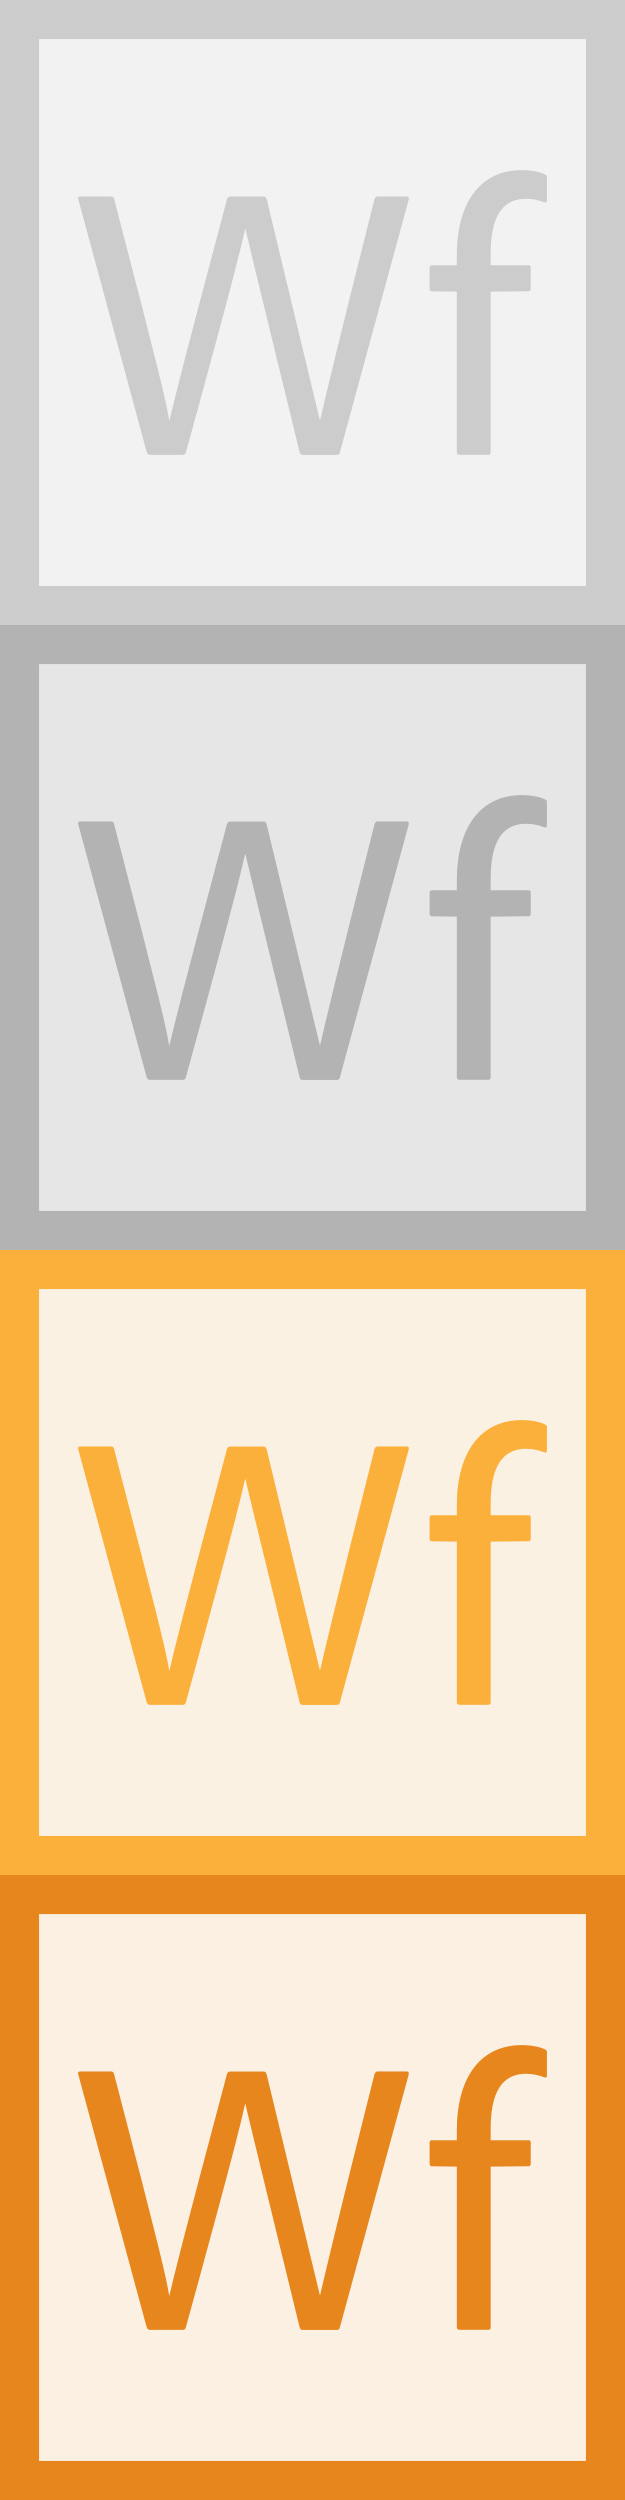
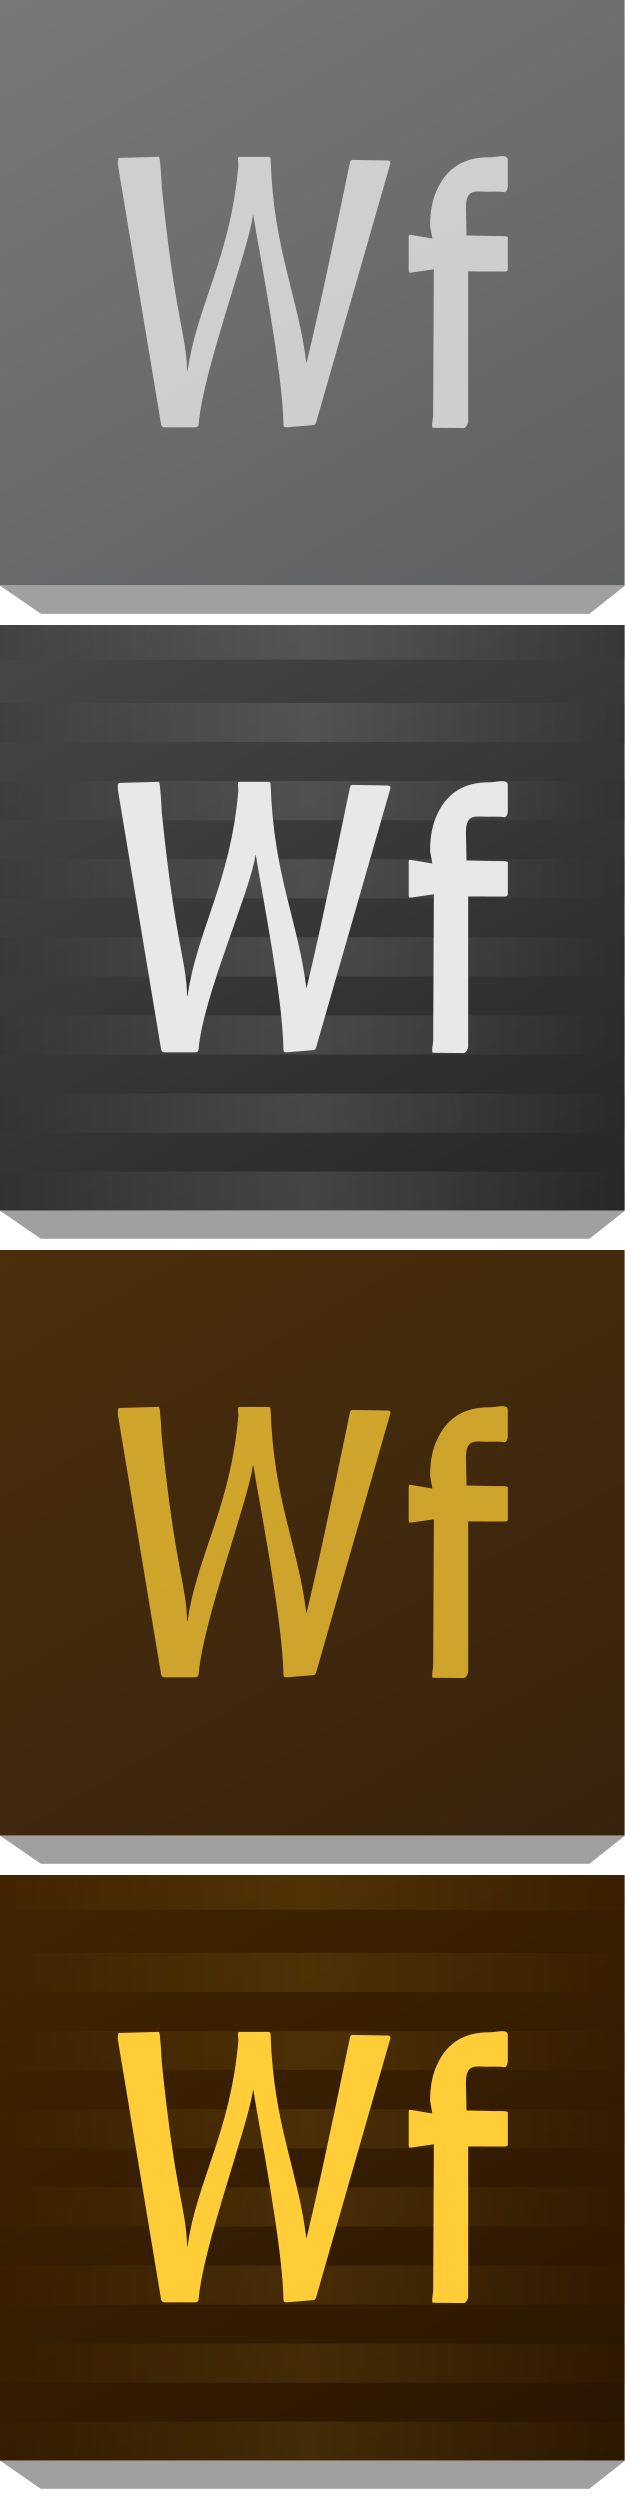
- <svg xmlns="http://www.w3.org/2000/svg" version="1.1" id="Layer_1" x="0px" y="0px" width="16px" height="64px" viewBox="-238.5 64 16 64" enable-background="new -238.5 64 16 64" xml:space="preserve">
-   <rect x="-238.5" y="112" fill="#FCF0E3" width="16" height="16" />
-   <rect x="-238.5" y="96" fill="#FBF1E2" width="16" height="16" />
-   <rect x="-238.5" y="80" fill="#E6E6E6" width="16" height="16" />
-   <rect x="-238.5" y="64" fill="#F2F2F2" width="16" height="16" />
-   <g>
-     <g>
-       <path fill="#CCCCCC" d="M-230.314,74.748h0.01c0.131-0.563,0.444-1.902,1.39-5.648c0.02-0.049,0.04-0.07,0.081-0.07h0.745    c0.051,0,0.061,0.021,0.051,0.081l-1.763,6.474c-0.01,0.051-0.04,0.061-0.09,0.061h-0.846c-0.06,0-0.07-0.01-0.091-0.061    c-0.302-1.248-1.198-4.893-1.389-5.719h-0.01c-0.181,0.876-1.188,4.521-1.51,5.699c-0.01,0.05-0.03,0.08-0.091,0.08h-0.826    c-0.05,0-0.07-0.02-0.091-0.07l-1.752-6.475c-0.01-0.049,0-0.07,0.051-0.07h0.785c0.04,0,0.07,0.011,0.081,0.061    c1.178,4.521,1.329,5.176,1.41,5.668h0.01c0.121-0.522,0.282-1.197,1.47-5.658c0.02-0.06,0.05-0.07,0.091-0.07h0.845    c0.051,0,0.061,0.021,0.081,0.07L-230.314,74.748z" />
-       <path fill="#CCCCCC" d="M-227.451,71.457c-0.041-0.011-0.051-0.031-0.051-0.071v-0.534c0-0.039,0.021-0.061,0.051-0.061h0.645    V70.54c0-1.399,0.635-2.185,1.661-2.185c0.291,0,0.503,0.061,0.595,0.11c0.05,0.021,0.05,0.04,0.05,0.08v0.585    c0,0.04-0.021,0.07-0.062,0.051c-0.129-0.051-0.292-0.092-0.472-0.092c-0.454,0-0.906,0.252-0.906,1.4v0.301h0.967    c0.049,0,0.059,0.021,0.059,0.061v0.534c0,0.051-0.02,0.071-0.059,0.071l-0.967,0.01v4.107c0,0.04-0.01,0.07-0.061,0.07h-0.735    c-0.041,0-0.07-0.02-0.07-0.07v-4.107L-227.451,71.457z" />
-     </g>
-     <path fill="#CCCCCC" d="M-223.5,65v14h-14V65H-223.5 M-222.5,64h-16v16h16V64L-222.5,64z" />
-   </g>
-   <g>
-     <g>
-       <path fill="#B3B3B3" d="M-230.314,90.748h0.01c0.132-0.563,0.444-1.902,1.391-5.648c0.02-0.049,0.039-0.07,0.08-0.07h0.744    c0.051,0,0.061,0.021,0.051,0.081l-1.762,6.474c-0.01,0.051-0.04,0.061-0.09,0.061h-0.847c-0.06,0-0.07-0.01-0.091-0.061    c-0.302-1.248-1.197-4.893-1.389-5.719h-0.01c-0.182,0.876-1.188,4.521-1.511,5.699c-0.01,0.051-0.03,0.08-0.091,0.08h-0.826    c-0.05,0-0.07-0.02-0.091-0.07l-1.752-6.475c-0.01-0.049,0-0.07,0.051-0.07h0.785c0.04,0,0.07,0.011,0.081,0.061    c1.178,4.521,1.329,5.176,1.41,5.668h0.01c0.121-0.522,0.282-1.197,1.47-5.658c0.021-0.06,0.05-0.07,0.091-0.07h0.846    c0.051,0,0.061,0.021,0.08,0.07L-230.314,90.748z" />
-       <path fill="#B3B3B3" d="M-227.451,87.457c-0.041-0.011-0.051-0.031-0.051-0.071v-0.534c0-0.039,0.021-0.061,0.051-0.061h0.646    V86.54c0-1.399,0.635-2.185,1.661-2.185c0.291,0,0.503,0.061,0.595,0.11c0.05,0.021,0.05,0.04,0.05,0.08v0.585    c0,0.04-0.021,0.07-0.062,0.051c-0.129-0.051-0.292-0.092-0.472-0.092c-0.454,0-0.906,0.252-0.906,1.4v0.301h0.967    c0.049,0,0.059,0.021,0.059,0.061v0.534c0,0.051-0.02,0.071-0.059,0.071l-0.967,0.01v4.107c0,0.041-0.01,0.07-0.061,0.07h-0.735    c-0.041,0-0.07-0.02-0.07-0.07v-4.107L-227.451,87.457z" />
-     </g>
-     <path fill="#B3B3B3" d="M-223.5,81v14h-14V81H-223.5 M-222.5,80h-16v16h16V80L-222.5,80z" />
-   </g>
-   <g>
-     <g>
-       <path fill="#FBB03B" d="M-230.314,106.748h0.01c0.132-0.563,0.444-1.902,1.391-5.648c0.02-0.049,0.039-0.07,0.08-0.07h0.744    c0.051,0,0.061,0.021,0.051,0.081l-1.762,6.474c-0.01,0.051-0.04,0.061-0.09,0.061h-0.847c-0.06,0-0.07-0.01-0.091-0.061    c-0.302-1.248-1.197-4.893-1.389-5.719h-0.01c-0.182,0.876-1.188,4.521-1.511,5.699c-0.01,0.05-0.03,0.08-0.091,0.08h-0.826    c-0.05,0-0.07-0.02-0.091-0.07l-1.752-6.475c-0.01-0.049,0-0.07,0.051-0.07h0.785c0.04,0,0.07,0.011,0.081,0.061    c1.178,4.521,1.329,5.176,1.41,5.668h0.01c0.121-0.522,0.282-1.197,1.47-5.658c0.021-0.06,0.05-0.07,0.091-0.07h0.846    c0.051,0,0.061,0.021,0.08,0.07L-230.314,106.748z" />
-       <path fill="#FBB03B" d="M-227.451,103.457c-0.041-0.011-0.051-0.031-0.051-0.071v-0.534c0-0.039,0.021-0.061,0.051-0.061h0.646    v-0.251c0-1.399,0.635-2.185,1.661-2.185c0.291,0,0.503,0.061,0.595,0.11c0.05,0.021,0.05,0.04,0.05,0.08v0.585    c0,0.04-0.021,0.07-0.062,0.051c-0.129-0.051-0.292-0.092-0.472-0.092c-0.454,0-0.906,0.252-0.906,1.4v0.301h0.967    c0.049,0,0.059,0.021,0.059,0.061v0.534c0,0.051-0.02,0.071-0.059,0.071l-0.967,0.01v4.107c0,0.04-0.01,0.07-0.061,0.07h-0.735    c-0.041,0-0.07-0.02-0.07-0.07v-4.107L-227.451,103.457z" />
-     </g>
-     <path fill="#FBB03B" d="M-223.5,97v14h-14V97H-223.5 M-222.5,96h-16v16h16V96L-222.5,96z" />
-   </g>
-   <g>
-     <g>
-       <path fill="#E6861C" d="M-230.314,122.748h0.01c0.132-0.563,0.444-1.902,1.391-5.648c0.02-0.049,0.039-0.07,0.08-0.07h0.744    c0.051,0,0.061,0.021,0.051,0.081l-1.762,6.474c-0.01,0.051-0.04,0.061-0.09,0.061h-0.847c-0.06,0-0.07-0.01-0.091-0.061    c-0.302-1.248-1.197-4.893-1.389-5.719h-0.01c-0.182,0.876-1.188,4.521-1.511,5.699c-0.01,0.051-0.03,0.08-0.091,0.08h-0.826    c-0.05,0-0.07-0.02-0.091-0.07l-1.752-6.475c-0.01-0.049,0-0.07,0.051-0.07h0.785c0.04,0,0.07,0.011,0.081,0.061    c1.178,4.521,1.329,5.176,1.41,5.668h0.01c0.121-0.522,0.282-1.197,1.47-5.658c0.021-0.06,0.05-0.07,0.091-0.07h0.846    c0.051,0,0.061,0.021,0.08,0.07L-230.314,122.748z" />
-       <path fill="#E6861C" d="M-227.451,119.457c-0.041-0.011-0.051-0.031-0.051-0.071v-0.534c0-0.039,0.021-0.061,0.051-0.061h0.646    v-0.251c0-1.399,0.635-2.185,1.661-2.185c0.291,0,0.503,0.061,0.595,0.11c0.05,0.021,0.05,0.04,0.05,0.08v0.585    c0,0.04-0.021,0.07-0.062,0.051c-0.129-0.051-0.292-0.092-0.472-0.092c-0.454,0-0.906,0.252-0.906,1.4v0.301h0.967    c0.049,0,0.059,0.021,0.059,0.061v0.534c0,0.051-0.02,0.071-0.059,0.071l-0.967,0.01v4.107c0,0.041-0.01,0.07-0.061,0.07h-0.735    c-0.041,0-0.07-0.02-0.07-0.07v-4.107L-227.451,119.457z" />
-     </g>
-     <path fill="#E6861C" d="M-223.5,113v14h-14v-14H-223.5 M-222.5,112h-16v16h16V112L-222.5,112z" />
-   </g>
+ <svg xmlns="http://www.w3.org/2000/svg" version="1.1" id="Layer_3" x="0px" y="0px" width="16px" height="64px" viewBox="0 0 16 64" style="enable-background:new 0 0 16 64;" xml:space="preserve">
+   <polygon style="fill-rule:evenodd;clip-rule:evenodd;fill:#A0A0A0;" points="15.088,15.713 1.047,15.713 0.005,14.996   15.995,14.996 " />
+   <linearGradient id="SVGID_1_" gradientUnits="userSpaceOnUse" x1="2.75" y1="-1.589" x2="13.239" y2="16.578">
+     <stop offset="0" style="stop-color:#787878" />
+     <stop offset="1" style="stop-color:#5F6062" />
+   </linearGradient>
+   <rect style="fill-rule:evenodd;clip-rule:evenodd;fill:url(#SVGID_1_);" width="15.99" height="14.991" />
+   <path style="opacity:0.9;fill:#D9D9D9;" d="M7.854,9.383l-0.012-0.07C8.005,8.668,8.375,7,8.955,4.175  C8.967,4.117,8.98,4.094,9.031,4.094l0.896,0.014c0.052,0,0.081,0.033,0.062,0.092L8.09,10.825c-0.021,0.049-0.04,0.059-0.085,0.059  l-0.662,0.056c-0.057,0-0.085-0.006-0.086-0.06c-0.018-1.365-0.62-4.415-0.771-5.365h-0.01c-0.138,0.951-1.283,4-1.391,5.345  c-0.005,0.06-0.041,0.08-0.096,0.08H4.211c-0.052,0-0.065-0.021-0.086-0.069L3.022,4.244C3.012,4.185,3.012,4.042,3.047,4.042  l1.021-0.028c0.041,0,0.069,0.736,0.076,0.796C4.489,8.201,4.771,8.543,4.789,9.5h0.01C5.05,7.797,5.901,6.578,6.101,4.248  c0.004-0.062-0.033-0.233,0.019-0.233h0.743c0.052,0,0.063,0.021,0.065,0.07C7.005,6.448,7.642,7.569,7.854,9.383z M10.512,6.98  c-0.043,0-0.049-0.016-0.049-0.07V6.071c0-0.048,0.006-0.059,0.049-0.059l0.556,0.094L11.01,5.788c0-0.382,0.06-0.705,0.203-0.984  c0.254-0.521,0.687-0.778,1.299-0.778c0.183,0,0.325-0.054,0.429-0.016c0.047,0.021,0.059,0.043,0.059,0.091v0.674  c0,0.054-0.04,0.156-0.09,0.145c-0.079-0.021-0.357-0.014-0.438-0.013c-0.283,0.003-0.544-0.093-0.544,0.401l0.015,0.719  l0.721,0.016C12.717,6.043,13,6.031,13,6.074v0.802c0,0.054-0.011,0.064-0.063,0.075l-0.953-0.003v3.852  c0,0.039-0.053,0.158-0.111,0.158l-0.79-0.006c-0.048,0,0.005-0.266,0.005-0.304l0.018-3.754L10.512,6.98z" />
+   <polygon style="fill-rule:evenodd;clip-rule:evenodd;fill:#A0A0A0;" points="15.088,31.713 1.047,31.713 0.005,30.996   15.995,30.996 " />
+   <linearGradient id="SVGID_2_" gradientUnits="userSpaceOnUse" x1="2.75" y1="14.411" x2="13.239" y2="32.579">
+     <stop offset="0" style="stop-color:#474747" />
+     <stop offset="1" style="stop-color:#262626" />
+   </linearGradient>
+   <rect y="16" style="fill-rule:evenodd;clip-rule:evenodd;fill:url(#SVGID_2_);" width="15.99" height="14.992" />
+   <linearGradient id="SVGID_3_" gradientUnits="userSpaceOnUse" x1="0" y1="22.498" x2="16" y2="22.498">
+     <stop offset="0" style="stop-color:#292929" />
+     <stop offset="0.494" style="stop-color:#CBCBCB" />
+     <stop offset="1" style="stop-color:#292929" />
+   </linearGradient>
+   <path style="opacity:0.15;fill-rule:evenodd;clip-rule:evenodd;fill:url(#SVGID_3_);" d="M0,27.996h16v1H0V27.996z M0,23.996h16v1H0  V23.996z M0,19.996h16v1H0V19.996z M0,16h15.99L16,16.891H0V16z" />
+   <linearGradient id="SVGID_4_" gradientUnits="userSpaceOnUse" x1="-0.005" y1="24.496" x2="15.995" y2="24.496">
+     <stop offset="0" style="stop-color:#292929" />
+     <stop offset="0.494" style="stop-color:#CBCBCB" />
+     <stop offset="1" style="stop-color:#292929" />
+   </linearGradient>
+   <path style="opacity:0.15;fill-rule:evenodd;clip-rule:evenodd;fill:url(#SVGID_4_);" d="M-0.005,25.996h16v1h-16V25.996z   M-0.005,29.996h16v1h-16V29.996z M-0.005,21.996h16v1h-16V21.996z M-0.005,17.996h16v1h-16V17.996z" />
+   <path style="fill:#E8E8E8;" d="M7.854,25.384l-0.012-0.07C8.005,24.669,8.375,23,8.955,20.176c0.012-0.059,0.025-0.082,0.076-0.082  l0.896,0.015c0.052,0,0.081,0.033,0.062,0.092L8.09,26.825c-0.021,0.049-0.04,0.059-0.085,0.059l-0.662,0.056  c-0.057,0-0.085-0.006-0.086-0.06c-0.018-1.365-0.56-4.058-0.711-5.008l0,0c-0.138,0.95-1.354,3.643-1.461,4.987  c-0.005,0.06-0.041,0.08-0.096,0.08H4.211c-0.052,0-0.065-0.021-0.086-0.069l-1.103-6.626c-0.011-0.059-0.011-0.201,0.024-0.201  l1.021-0.028c0.041,0,0.069,0.735,0.076,0.796c0.346,3.391,0.627,3.733,0.646,4.69h0.01c0.251-1.704,1.103-2.923,1.302-5.253  c0.004-0.062-0.033-0.232,0.019-0.232h0.743c0.052,0,0.063,0.021,0.065,0.07C7.005,22.448,7.642,23.569,7.854,25.384z" />
+   <path style="fill:#E8E8E8;" d="M10.512,22.98c-0.043,0-0.049-0.016-0.049-0.07v-0.839c0-0.048,0.006-0.059,0.049-0.059l0.556,0.094  l-0.058-0.317c0-0.383,0.06-0.705,0.203-0.984c0.254-0.521,0.687-0.778,1.299-0.778c0.183,0,0.325-0.054,0.429-0.017  c0.047,0.021,0.059,0.043,0.059,0.092v0.674c0,0.055-0.04,0.156-0.09,0.145c-0.079-0.021-0.357-0.014-0.438-0.013  c-0.283,0.003-0.544-0.093-0.544,0.401l0.015,0.719l0.721,0.016c0.054,0,0.337-0.012,0.337,0.031v0.803  c0,0.054-0.011,0.063-0.063,0.074l-0.953-0.003V26.8c0,0.039-0.053,0.158-0.111,0.158l-0.79-0.006c-0.048,0,0.005-0.266,0.005-0.304  l0.018-3.754L10.512,22.98z" />
+   <polygon style="fill-rule:evenodd;clip-rule:evenodd;fill:#A0A0A0;" points="15.088,47.713 1.047,47.713 0.005,46.996   15.995,46.996 " />
+   <linearGradient id="SVGID_5_" gradientUnits="userSpaceOnUse" x1="2.75" y1="30.411" x2="13.24" y2="48.58">
+     <stop offset="0" style="stop-color:#422400" />
+     <stop offset="1" style="stop-color:#2D1801" />
+   </linearGradient>
+   <rect y="32" style="opacity:0.95;fill-rule:evenodd;clip-rule:evenodd;fill:url(#SVGID_5_);" width="15.99" height="14.992" />
+   <path style="opacity:0.75;fill:#FFCD37;" d="M7.854,41.384l-0.012-0.07C8.005,40.669,8.375,39,8.955,36.176  c0.012-0.059,0.025-0.082,0.076-0.082l0.896,0.015c0.052,0,0.081,0.033,0.062,0.092L8.09,42.825  c-0.021,0.049-0.04,0.059-0.085,0.059l-0.662,0.056c-0.057,0-0.085-0.006-0.086-0.06c-0.018-1.365-0.62-4.415-0.771-5.365h-0.01  c-0.138,0.95-1.283,4-1.391,5.345c-0.005,0.06-0.041,0.08-0.096,0.08H4.211c-0.052,0-0.065-0.021-0.086-0.069l-1.103-6.626  c-0.011-0.059-0.011-0.201,0.024-0.201l1.021-0.028c0.041,0,0.069,0.735,0.076,0.796c0.346,3.391,0.627,3.733,0.646,4.69h0.01  c0.251-1.704,1.103-2.923,1.302-5.253c0.004-0.062-0.033-0.232,0.019-0.232h0.743c0.052,0,0.063,0.021,0.065,0.07  C7.005,38.448,7.642,39.569,7.854,41.384z M10.512,38.98c-0.043,0-0.049-0.016-0.049-0.07v-0.839c0-0.048,0.006-0.059,0.049-0.059  l0.556,0.094l-0.058-0.317c0-0.383,0.06-0.705,0.203-0.984c0.254-0.521,0.687-0.778,1.299-0.778c0.183,0,0.325-0.054,0.429-0.017  c0.047,0.021,0.059,0.043,0.059,0.092v0.674c0,0.055-0.04,0.156-0.09,0.145c-0.079-0.021-0.357-0.014-0.438-0.013  c-0.283,0.003-0.544-0.093-0.544,0.401l0.015,0.719l0.721,0.016c0.054,0,0.337-0.012,0.337,0.031v0.803  c0,0.054-0.011,0.063-0.063,0.074l-0.953-0.003V42.8c0,0.039-0.053,0.158-0.111,0.158l-0.79-0.006c-0.048,0,0.005-0.266,0.005-0.304  l0.018-3.754L10.512,38.98z" />
+   <polygon style="fill-rule:evenodd;clip-rule:evenodd;fill:#A0A0A0;" points="15.088,63.713 1.047,63.713 0.005,62.996   15.995,62.996 " />
+   <linearGradient id="SVGID_6_" gradientUnits="userSpaceOnUse" x1="2.75" y1="46.411" x2="13.239" y2="64.579">
+     <stop offset="0" style="stop-color:#422400" />
+     <stop offset="1" style="stop-color:#291601" />
+   </linearGradient>
+   <rect y="48" style="fill-rule:evenodd;clip-rule:evenodd;fill:url(#SVGID_6_);" width="15.99" height="14.992" />
+   <linearGradient id="SVGID_7_" gradientUnits="userSpaceOnUse" x1="0" y1="54.498" x2="16" y2="54.498">
+     <stop offset="0" style="stop-color:#422400" />
+     <stop offset="0.494" style="stop-color:#FFCD37" />
+     <stop offset="1" style="stop-color:#422400" />
+   </linearGradient>
+   <path style="opacity:0.1;fill-rule:evenodd;clip-rule:evenodd;fill:url(#SVGID_7_);" d="M0,59.996h16v1H0V59.996z M0,55.996h16v1H0  V55.996z M0,51.996h16v1H0V51.996z M0,48h15.99L16,48.891H0V48z" />
+   <linearGradient id="SVGID_8_" gradientUnits="userSpaceOnUse" x1="-0.005" y1="56.496" x2="15.995" y2="56.496">
+     <stop offset="0" style="stop-color:#422400" />
+     <stop offset="0.494" style="stop-color:#FFCD37" />
+     <stop offset="1" style="stop-color:#422400" />
+   </linearGradient>
+   <path style="opacity:0.1;fill-rule:evenodd;clip-rule:evenodd;fill:url(#SVGID_8_);" d="M-0.005,57.996h16v1h-16V57.996z   M-0.005,61.996h16v1h-16V61.996z M-0.005,53.996h16v1h-16V53.996z M-0.005,49.996h16v1h-16V49.996z" />
+   <path style="fill:#FFCD37;" d="M7.854,57.384l-0.012-0.07C8.005,56.669,8.375,55,8.955,52.176c0.012-0.059,0.025-0.082,0.076-0.082  l0.896,0.015c0.052,0,0.081,0.033,0.062,0.092L8.09,58.825c-0.021,0.049-0.04,0.059-0.085,0.059l-0.662,0.056  c-0.057,0-0.085-0.006-0.086-0.06c-0.018-1.365-0.62-4.415-0.771-5.365h-0.01c-0.138,0.95-1.283,4-1.391,5.345  c-0.005,0.06-0.041,0.08-0.096,0.08H4.211c-0.052,0-0.065-0.021-0.086-0.069l-1.103-6.626c-0.011-0.059-0.011-0.201,0.024-0.201  l1.021-0.028c0.041,0,0.069,0.735,0.076,0.796c0.346,3.391,0.627,3.733,0.646,4.69h0.01c0.251-1.704,1.103-2.923,1.302-5.253  c0.004-0.062-0.033-0.232,0.019-0.232h0.743c0.052,0,0.063,0.021,0.065,0.07C7.005,54.448,7.642,55.569,7.854,57.384z" />
+   <path style="fill:#FFCD37;" d="M10.512,54.98c-0.043,0-0.049-0.016-0.049-0.07v-0.839c0-0.048,0.006-0.059,0.049-0.059l0.556,0.094  l-0.058-0.317c0-0.383,0.06-0.705,0.203-0.984c0.254-0.521,0.687-0.778,1.299-0.778c0.183,0,0.325-0.054,0.429-0.017  c0.047,0.021,0.059,0.043,0.059,0.092v0.674c0,0.055-0.04,0.156-0.09,0.145c-0.079-0.021-0.357-0.014-0.438-0.013  c-0.283,0.003-0.544-0.093-0.544,0.401l0.015,0.719l0.721,0.016c0.054,0,0.337-0.012,0.337,0.031v0.803  c0,0.054-0.011,0.063-0.063,0.074l-0.953-0.003V58.8c0,0.039-0.053,0.158-0.111,0.158l-0.79-0.006c-0.048,0,0.005-0.266,0.005-0.304  l0.018-3.754L10.512,54.98z" />
</svg>
